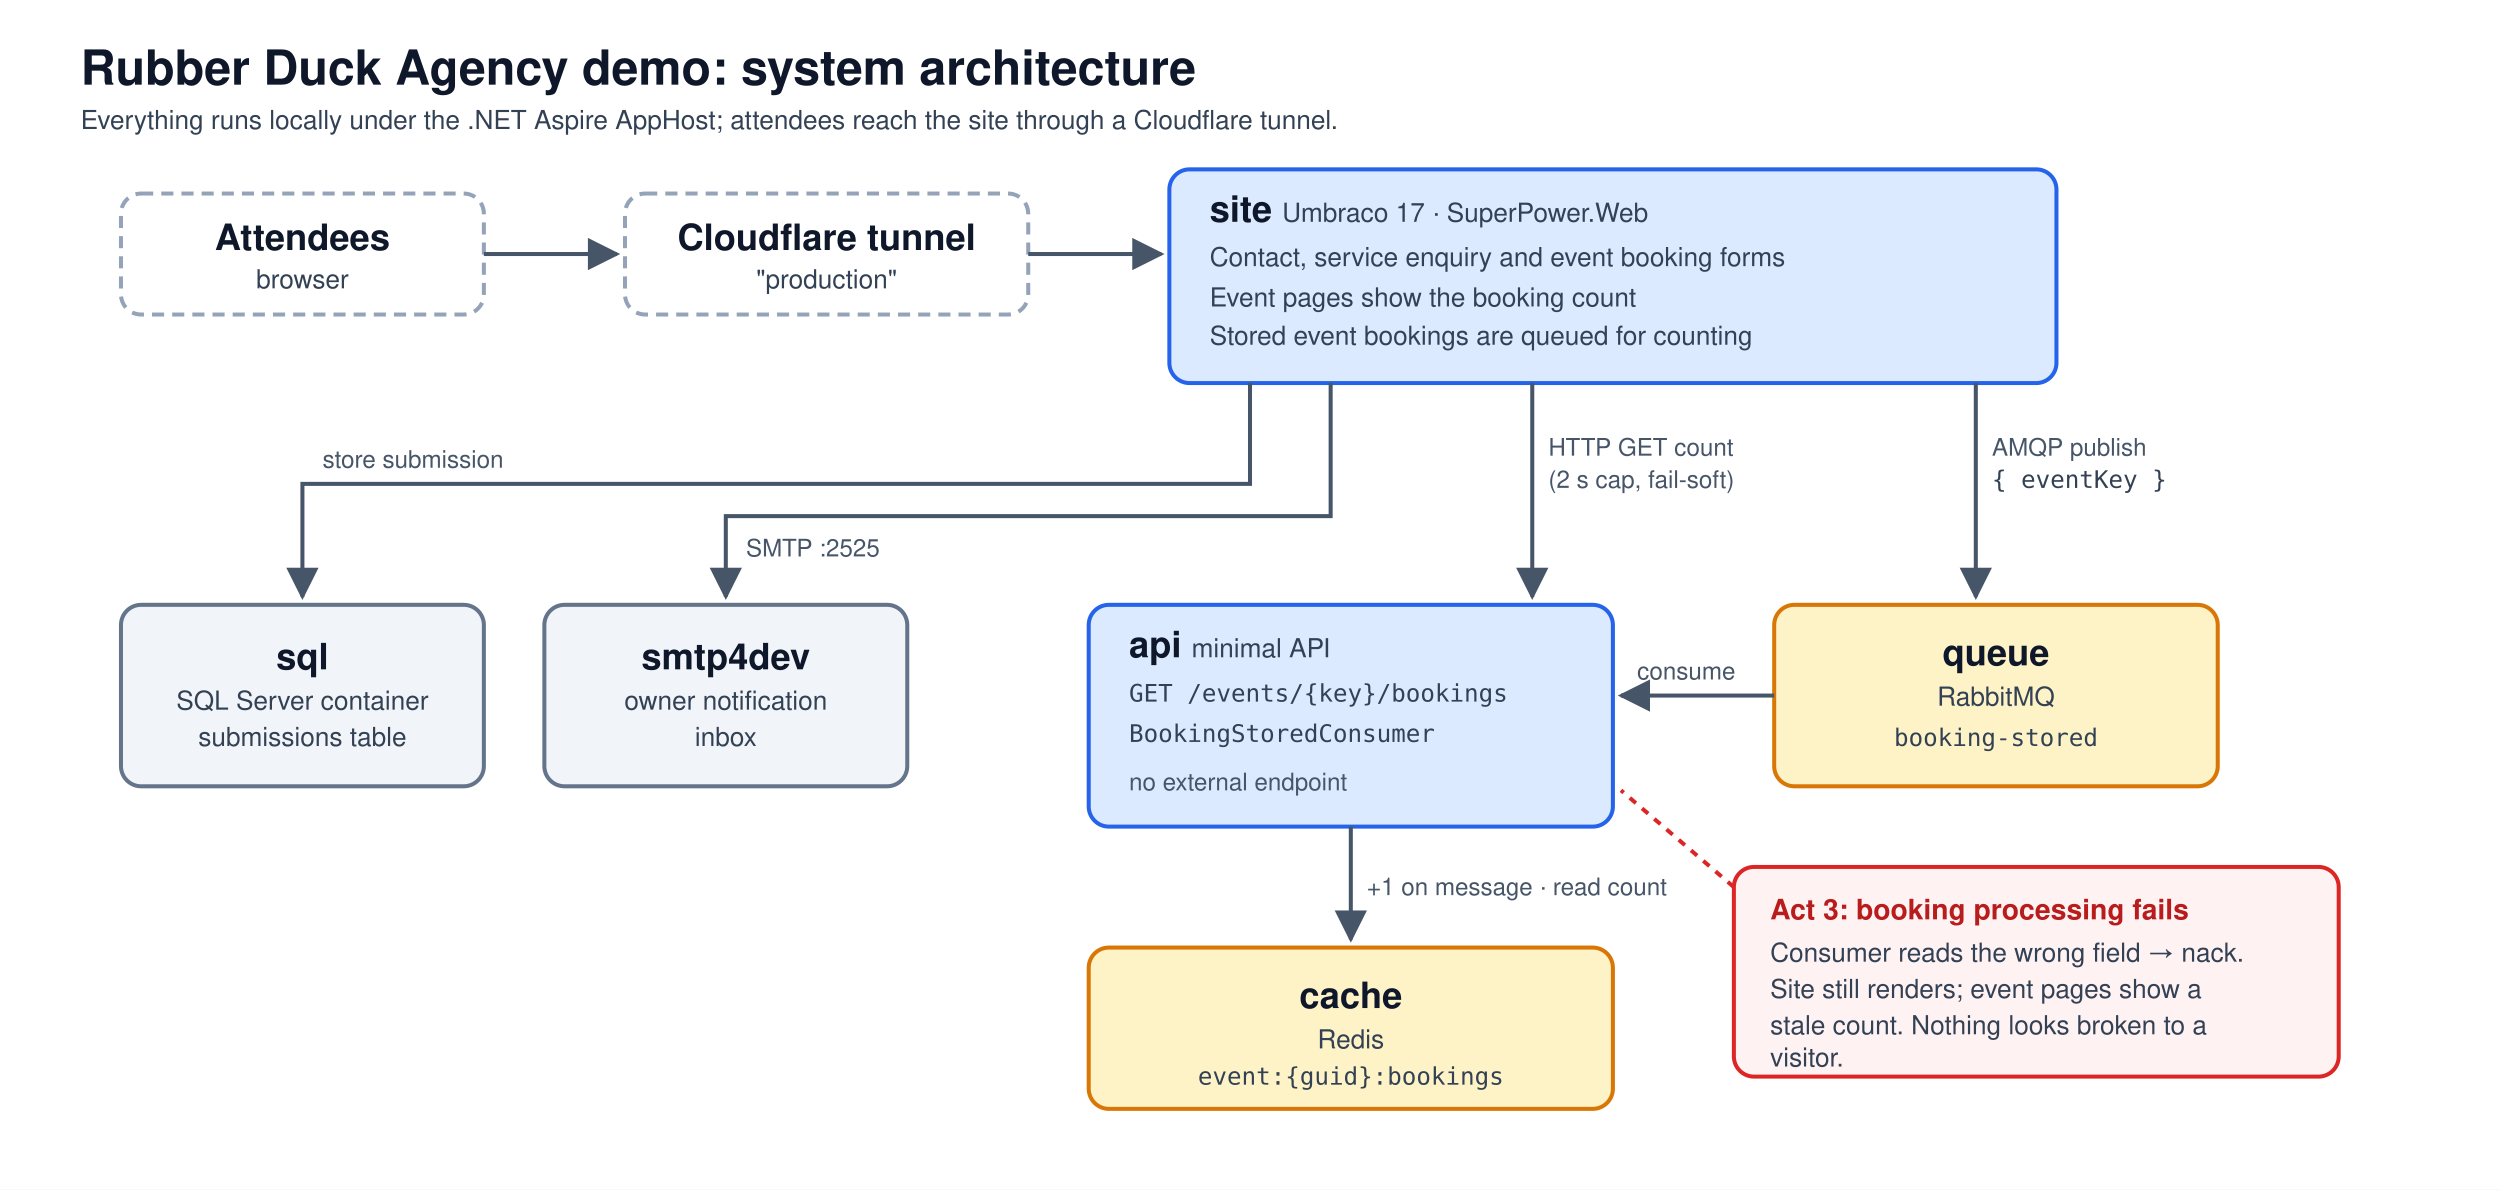
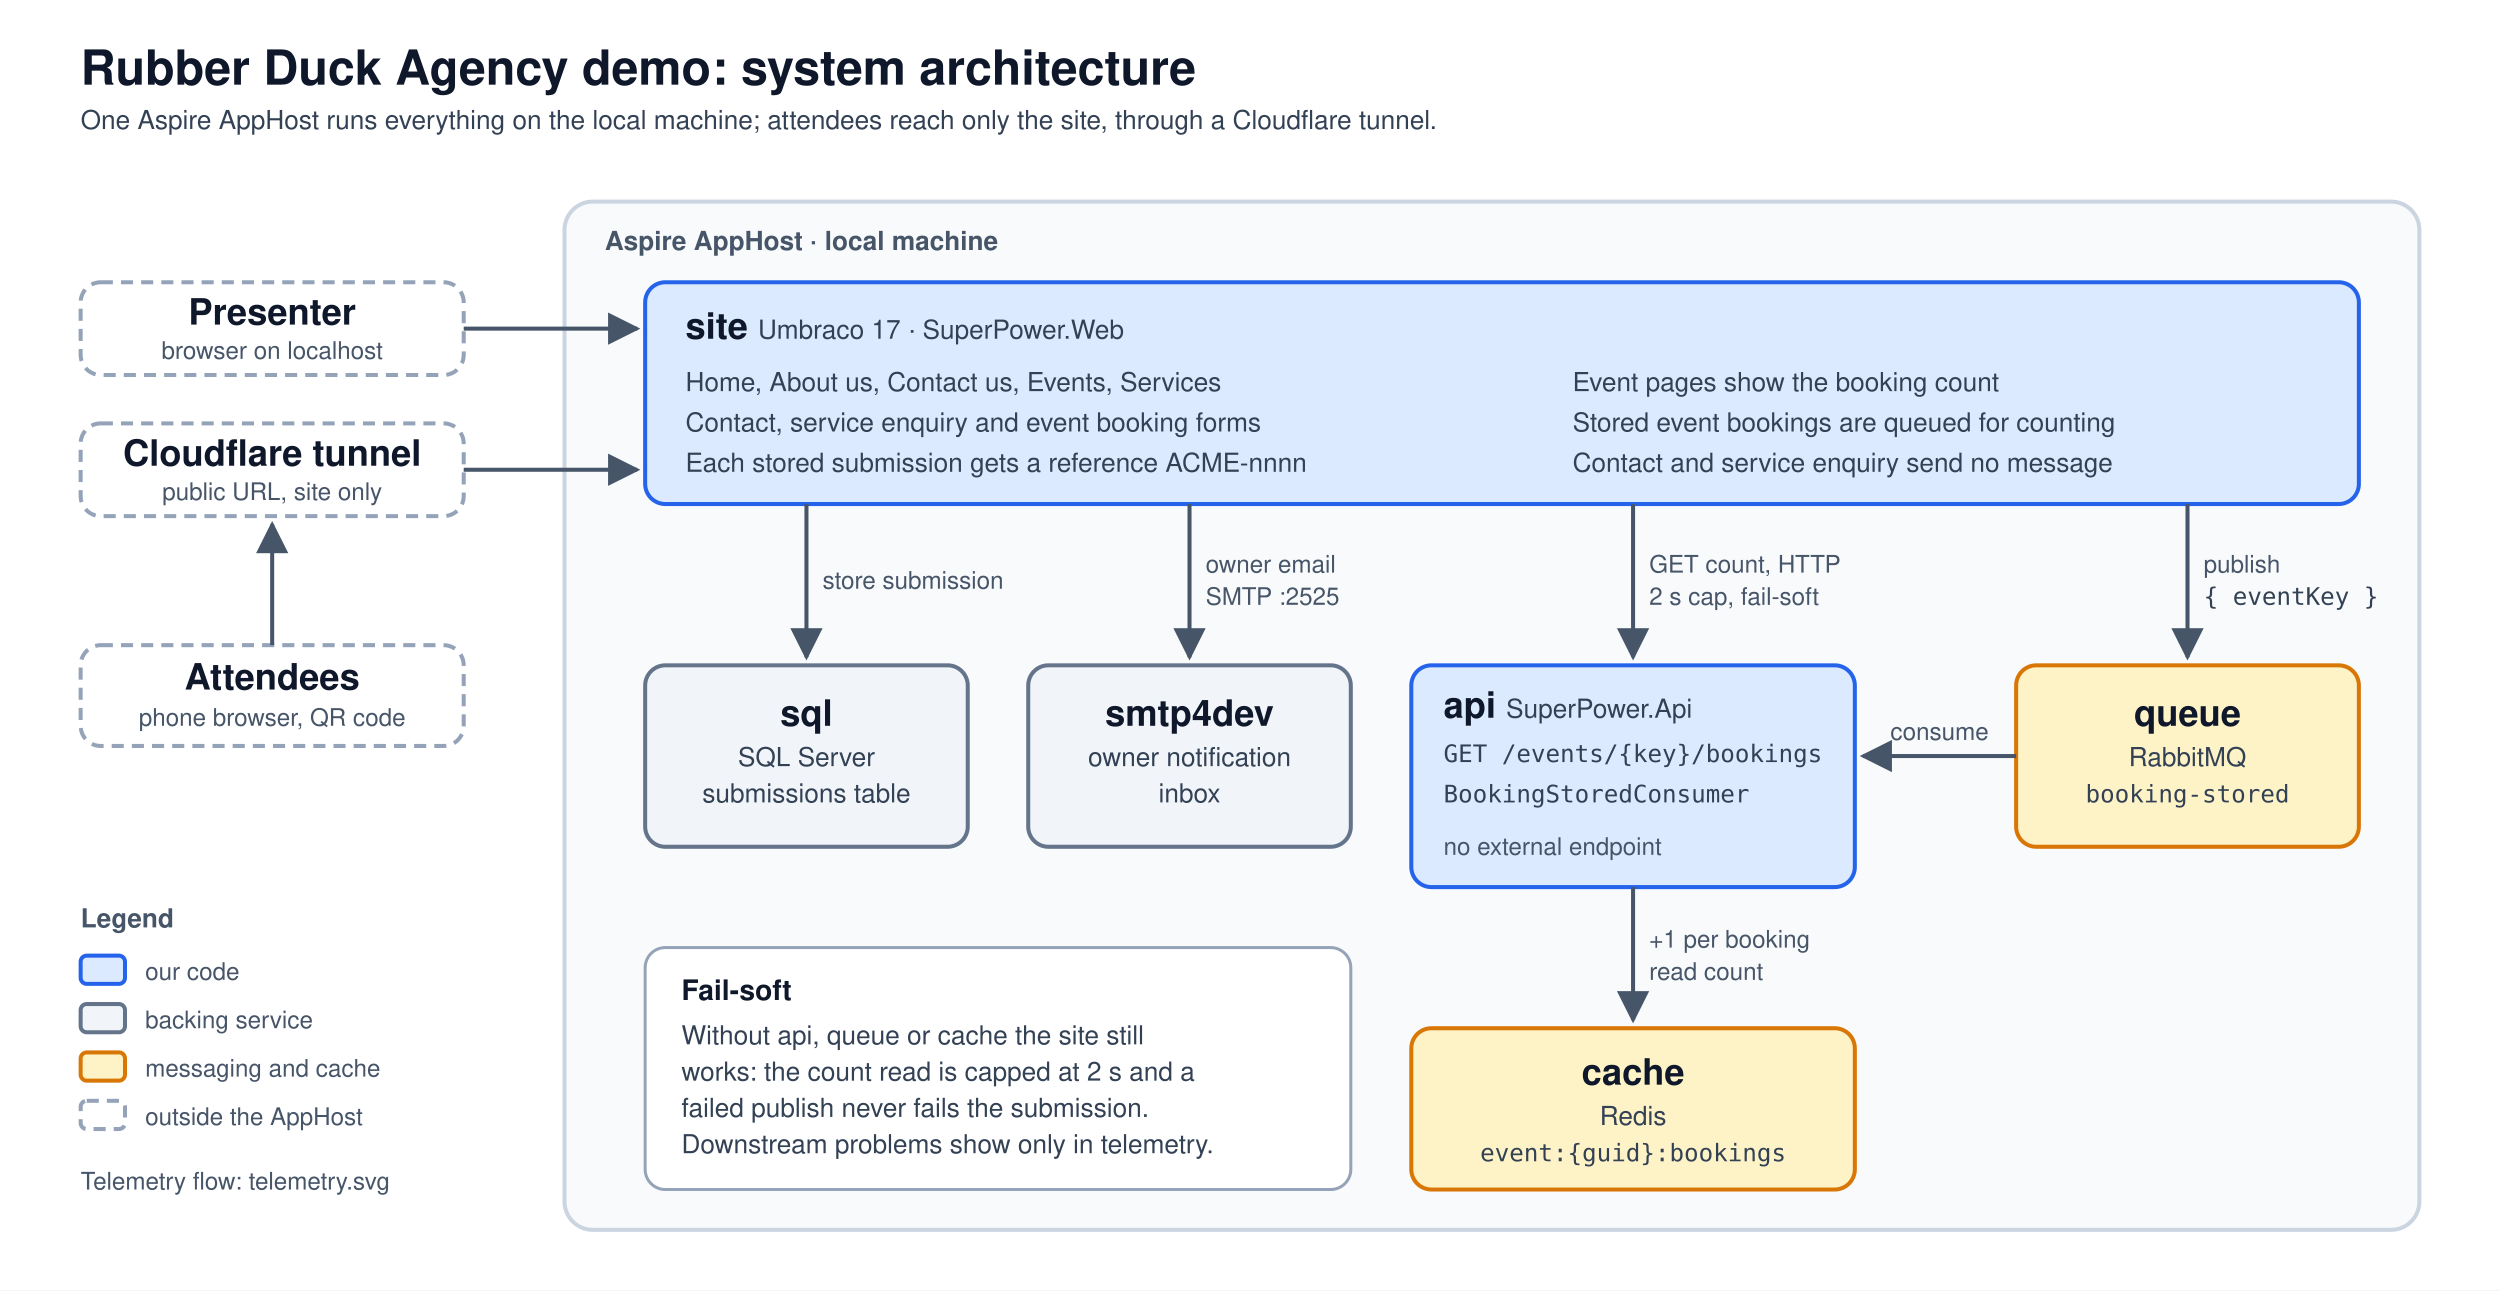
- <svg xmlns="http://www.w3.org/2000/svg" viewBox="0 0 1240 590" width="1240" height="590" font-family="Segoe UI, Helvetica, Arial, sans-serif">
+ <svg xmlns="http://www.w3.org/2000/svg" viewBox="0 0 1240 640" width="1240" height="640" font-family="Segoe UI, Helvetica, Arial, sans-serif">
  <defs>
    <marker id="arrow" viewBox="0 0 10 10" refX="9" refY="5" markerWidth="8" markerHeight="8" orient="auto-start-reverse">
      <path d="M0,0 L10,5 L0,10 z" fill="#475569" />
    </marker>
    <style>
-       .box   { stroke-width: 2; rx: 10; }
+       .box   { stroke-width: 2; }
      .app   { fill: #dbeafe; stroke: #2563eb; }
      .infra { fill: #f1f5f9; stroke: #64748b; }
      .msg   { fill: #fef3c7; stroke: #d97706; }
      .ext   { fill: #ffffff; stroke: #94a3b8; stroke-dasharray: 6 4; }
      .h     { font-size: 18px; font-weight: 700; fill: #0f172a; }
      .t     { font-size: 13px; fill: #334155; }
      .m     { font-size: 12px; fill: #334155; font-family: Consolas, Menlo, monospace; }
      .lbl   { font-size: 12px; fill: #475569; }
      .edge  { fill: none; stroke: #475569; stroke-width: 2; }
    </style>
  </defs>
-   <rect width="1240" height="590" fill="#ffffff" />
+   <rect width="1240" height="640" fill="#ffffff" />
  <text x="40" y="42" font-size="24" font-weight="700" fill="#0f172a">Rubber Duck Agency demo: system architecture</text>
-   <text x="40" y="64" class="t">Everything runs locally under the .NET Aspire AppHost; attendees reach the site through a Cloudflare tunnel.</text>
-   <rect x="60" y="96" width="180" height="60" class="box ext" />
-   <text x="150" y="124" text-anchor="middle" class="h">Attendees</text>
-   <text x="150" y="143" text-anchor="middle" class="t">browser</text>
-   <rect x="310" y="96" width="200" height="60" class="box ext" />
-   <text x="410" y="124" text-anchor="middle" class="h">Cloudflare tunnel</text>
-   <text x="410" y="143" text-anchor="middle" class="t">"production"</text>
-   <path d="M240 126 H306" class="edge" marker-end="url(#arrow)" />
-   <path d="M510 126 H576" class="edge" marker-end="url(#arrow)" />
-   <rect x="580" y="84" width="440" height="106" class="box app" />
-   <text x="600" y="110" class="h">site  <tspan class="t" font-weight="400">Umbraco 17 · SuperPower.Web</tspan>
+   <text x="40" y="64" class="t">One Aspire AppHost runs everything on the local machine; attendees reach only the site, through a Cloudflare tunnel.</text>
+   <rect x="280" y="100" width="920" height="510" rx="14" fill="#f8fafc" stroke="#cbd5e1" stroke-width="2" />
+   <text x="300" y="124" font-size="13" font-weight="700" fill="#475569">Aspire AppHost · local machine</text>
+   <rect x="40" y="140" width="190" height="46" rx="10" class="box ext" />
+   <text x="135" y="161" text-anchor="middle" class="h">Presenter</text>
+   <text x="135" y="178" text-anchor="middle" class="lbl">browser on localhost</text>
+   <path d="M230 163 H316" class="edge" marker-end="url(#arrow)" />
+   <rect x="40" y="210" width="190" height="46" rx="10" class="box ext" />
+   <text x="135" y="231" text-anchor="middle" class="h">Cloudflare tunnel</text>
+   <text x="135" y="248" text-anchor="middle" class="lbl">public URL, site only</text>
+   <path d="M230 233 H316" class="edge" marker-end="url(#arrow)" />
+   <rect x="40" y="320" width="190" height="50" rx="10" class="box ext" />
+   <text x="135" y="342" text-anchor="middle" class="h">Attendees</text>
+   <text x="135" y="360" text-anchor="middle" class="lbl">phone browser, QR code</text>
+   <path d="M135 320 V260" class="edge" marker-end="url(#arrow)" />
+   <rect x="320" y="140" width="850" height="110" rx="10" class="box app" />
+   <text x="340" y="168" class="h">site  <tspan class="t" font-weight="400">Umbraco 17 · SuperPower.Web</tspan>
  </text>
-   <text x="600" y="132" class="t">Contact, service enquiry and event booking forms</text>
-   <text x="600" y="152" class="t">Event pages show the booking count</text>
-   <text x="600" y="171" class="t">Stored event bookings are queued for counting</text>
-   <path d="M620 190 V240 H150 V296" class="edge" marker-end="url(#arrow)" />
-   <text x="160" y="232" class="lbl">store submission</text>
-   <path d="M660 190 V256 H360 V296" class="edge" marker-end="url(#arrow)" />
-   <text x="370" y="276" class="lbl">SMTP :2525</text>
-   <path d="M760 190 V296" class="edge" marker-end="url(#arrow)" />
-   <text x="768" y="226" class="lbl">HTTP GET count</text>
-   <text x="768" y="242" class="lbl">(2 s cap, fail-soft)</text>
-   <path d="M980 190 V296" class="edge" marker-end="url(#arrow)" />
-   <text x="988" y="226" class="lbl">AMQP publish</text>
-   <text x="988" y="242" class="m">{ eventKey }</text>
-   <rect x="60" y="300" width="180" height="90" class="box infra" />
-   <text x="150" y="332" text-anchor="middle" class="h">sql</text>
-   <text x="150" y="352" text-anchor="middle" class="t">SQL Server container</text>
-   <text x="150" y="370" text-anchor="middle" class="t">submissions table</text>
-   <rect x="270" y="300" width="180" height="90" class="box infra" />
-   <text x="360" y="332" text-anchor="middle" class="h">smtp4dev</text>
-   <text x="360" y="352" text-anchor="middle" class="t">owner notification</text>
-   <text x="360" y="370" text-anchor="middle" class="t">inbox</text>
-   <rect x="540" y="300" width="260" height="110" class="box app" />
-   <text x="560" y="326" class="h">api  <tspan class="t" font-weight="400">minimal API</tspan>
+   <text x="340" y="194" class="t">Home, About us, Contact us, Events, Services</text>
+   <text x="340" y="214" class="t">Contact, service enquiry and event booking forms</text>
+   <text x="340" y="234" class="t">Each stored submission gets a reference ACME-nnnn</text>
+   <text x="780" y="194" class="t">Event pages show the booking count</text>
+   <text x="780" y="214" class="t">Stored event bookings are queued for counting</text>
+   <text x="780" y="234" class="t">Contact and service enquiry send no message</text>
+   <path d="M400 250 V326" class="edge" marker-end="url(#arrow)" />
+   <text x="408" y="292" class="lbl">store submission</text>
+   <path d="M590 250 V326" class="edge" marker-end="url(#arrow)" />
+   <text x="598" y="284" class="lbl">owner email</text>
+   <text x="598" y="300" class="lbl">SMTP :2525</text>
+   <path d="M810 250 V326" class="edge" marker-end="url(#arrow)" />
+   <text x="818" y="284" class="lbl">GET count, HTTP</text>
+   <text x="818" y="300" class="lbl">2 s cap, fail-soft</text>
+   <path d="M1085 250 V326" class="edge" marker-end="url(#arrow)" />
+   <text x="1093" y="284" class="lbl">publish</text>
+   <text x="1093" y="300" class="m">{ eventKey }</text>
+   <rect x="320" y="330" width="160" height="90" rx="10" class="box infra" />
+   <text x="400" y="360" text-anchor="middle" class="h">sql</text>
+   <text x="400" y="380" text-anchor="middle" class="t">SQL Server</text>
+   <text x="400" y="398" text-anchor="middle" class="t">submissions table</text>
+   <rect x="510" y="330" width="160" height="90" rx="10" class="box infra" />
+   <text x="590" y="360" text-anchor="middle" class="h">smtp4dev</text>
+   <text x="590" y="380" text-anchor="middle" class="t">owner notification</text>
+   <text x="590" y="398" text-anchor="middle" class="t">inbox</text>
+   <rect x="700" y="330" width="220" height="110" rx="10" class="box app" />
+   <text x="716" y="356" class="h">api  <tspan class="t" font-weight="400">SuperPower.Api</tspan>
  </text>
-   <text x="560" y="348" class="m">GET /events/{key}/bookings</text>
-   <text x="560" y="368" class="m">BookingStoredConsumer</text>
-   <text x="560" y="392" class="lbl">no external endpoint</text>
-   <rect x="880" y="300" width="220" height="90" class="box msg" />
-   <text x="990" y="330" text-anchor="middle" class="h">queue</text>
-   <text x="990" y="350" text-anchor="middle" class="t">RabbitMQ</text>
-   <text x="990" y="370" text-anchor="middle" class="m">booking-stored</text>
-   <path d="M880 345 H804" class="edge" marker-end="url(#arrow)" />
-   <text x="812" y="337" class="lbl">consume</text>
-   <rect x="540" y="470" width="260" height="80" class="box msg" />
-   <text x="670" y="500" text-anchor="middle" class="h">cache</text>
-   <text x="670" y="520" text-anchor="middle" class="t">Redis</text>
-   <text x="670" y="538" text-anchor="middle" class="m">event:{guid}:bookings</text>
-   <path d="M670 410 V466" class="edge" marker-end="url(#arrow)" />
-   <text x="678" y="444" class="lbl">+1 on message · read count</text>
-   <rect x="860" y="430" width="300" height="104" rx="10" fill="#fef2f2" stroke="#dc2626" stroke-width="2" />
-   <text x="878" y="456" font-size="14" font-weight="700" fill="#b91c1c">Act 3: booking processing fails</text>
-   <text x="878" y="477" class="t">Consumer reads the wrong field → nack.</text>
-   <text x="878" y="495" class="t">Site still renders; event pages show a</text>
-   <text x="878" y="513" class="t">stale count. Nothing looks broken to a</text>
-   <text x="878" y="529" class="t">visitor.</text>
-   <path d="M860 440 L804 392" fill="none" stroke="#dc2626" stroke-width="2" stroke-dasharray="4 4" />
+   <text x="716" y="378" class="m">GET /events/{key}/bookings</text>
+   <text x="716" y="398" class="m">BookingStoredConsumer</text>
+   <text x="716" y="424" class="lbl">no external endpoint</text>
+   <rect x="1000" y="330" width="170" height="90" rx="10" class="box msg" />
+   <text x="1085" y="360" text-anchor="middle" class="h">queue</text>
+   <text x="1085" y="380" text-anchor="middle" class="t">RabbitMQ</text>
+   <text x="1085" y="398" text-anchor="middle" class="m">booking-stored</text>
+   <path d="M1000 375 H924" class="edge" marker-end="url(#arrow)" />
+   <text x="962" y="367" text-anchor="middle" class="lbl">consume</text>
+   <rect x="700" y="510" width="220" height="80" rx="10" class="box msg" />
+   <text x="810" y="538" text-anchor="middle" class="h">cache</text>
+   <text x="810" y="558" text-anchor="middle" class="t">Redis</text>
+   <text x="810" y="576" text-anchor="middle" class="m">event:{guid}:bookings</text>
+   <path d="M810 440 V506" class="edge" marker-end="url(#arrow)" />
+   <text x="818" y="470" class="lbl">+1 per booking</text>
+   <text x="818" y="486" class="lbl">read count</text>
+   <rect x="320" y="470" width="350" height="120" rx="10" fill="#ffffff" stroke="#94a3b8" stroke-width="1.5" />
+   <text x="338" y="496" font-size="14" font-weight="700" fill="#0f172a">Fail-soft</text>
+   <text x="338" y="518" class="t">Without api, queue or cache the site still</text>
+   <text x="338" y="536" class="t">works: the count read is capped at 2 s and a</text>
+   <text x="338" y="554" class="t">failed publish never fails the submission.</text>
+   <text x="338" y="572" class="t">Downstream problems show only in telemetry.</text>
+   <text x="40" y="460" font-size="13" font-weight="700" fill="#475569">Legend</text>
+   <rect x="40" y="474" width="22" height="14" rx="3" class="box app" />
+   <text x="72" y="486" class="lbl">our code</text>
+   <rect x="40" y="498" width="22" height="14" rx="3" class="box infra" />
+   <text x="72" y="510" class="lbl">backing service</text>
+   <rect x="40" y="522" width="22" height="14" rx="3" class="box msg" />
+   <text x="72" y="534" class="lbl">messaging and cache</text>
+   <rect x="40" y="546" width="22" height="14" rx="3" class="box ext" />
+   <text x="72" y="558" class="lbl">outside the AppHost</text>
+   <text x="40" y="590" class="lbl">Telemetry flow: telemetry.svg</text>
</svg>
